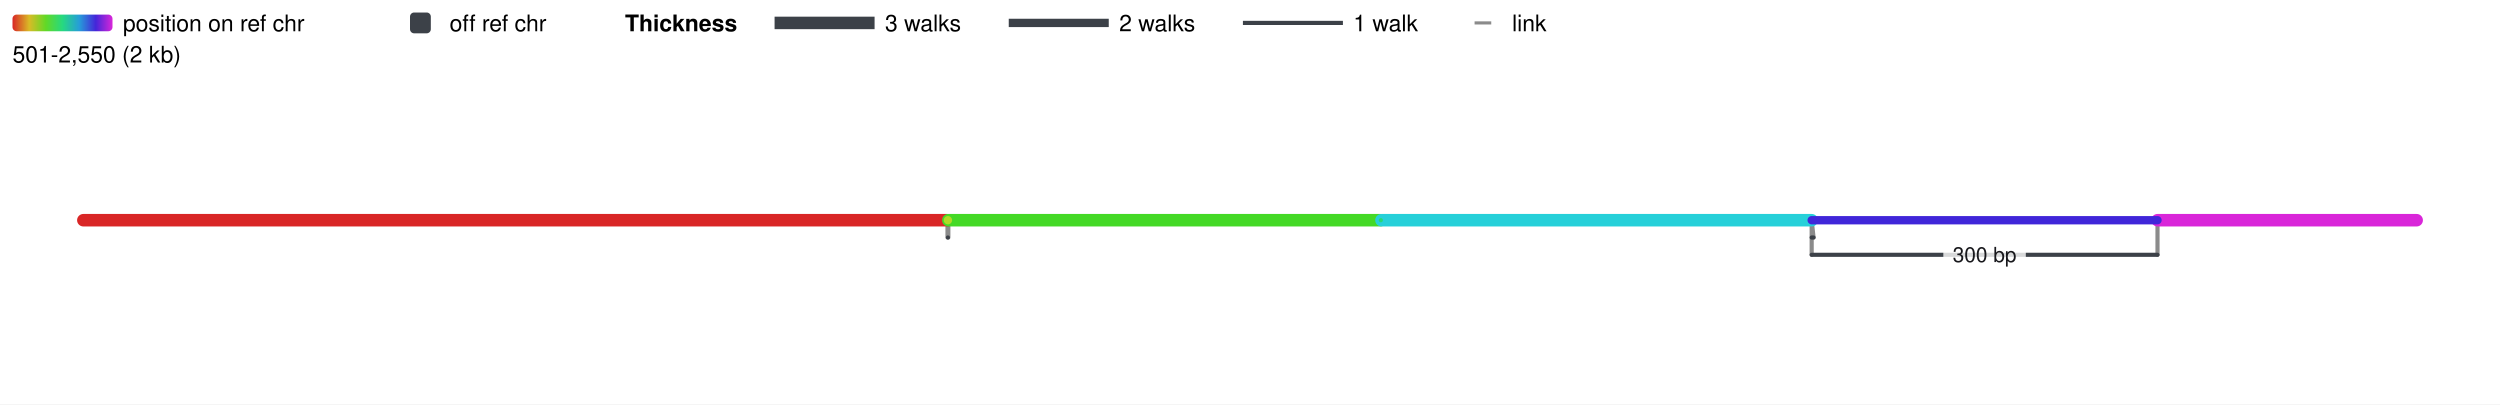
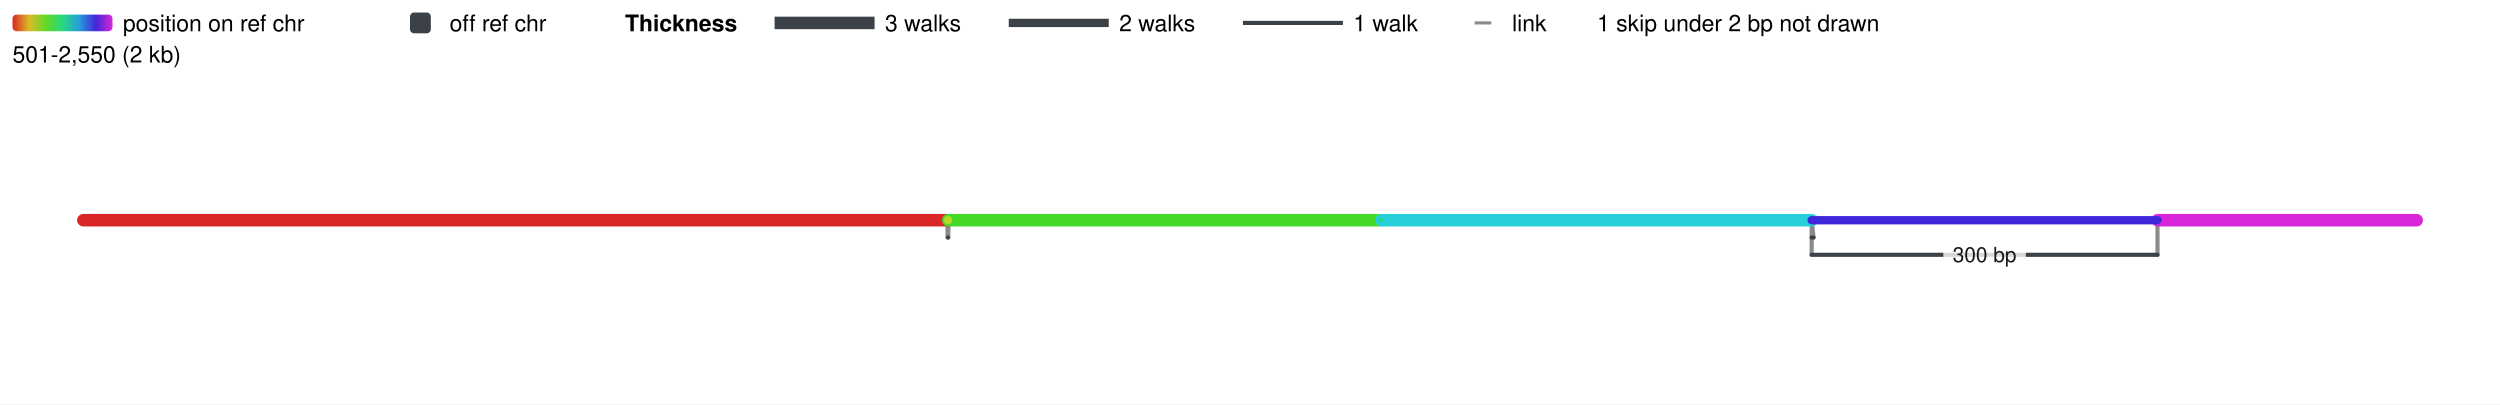
<svg xmlns="http://www.w3.org/2000/svg" width="1200" height="194" viewBox="0 0 1200 194">
  <rect width="1200" height="194" fill="#fff" />
  <g transform="translate(6 2)" font-family="Helvetica, Arial, sans-serif" font-size="11">
    <linearGradient id="key-ramp-0">
      <stop offset="0" stop-color="#d92626" />
      <stop offset="0.167" stop-color="#d9bb26" />
      <stop offset="0.333" stop-color="#62d926" />
      <stop offset="0.5" stop-color="#26d980" />
      <stop offset="0.667" stop-color="#269dd9" />
      <stop offset="0.833" stop-color="#4426d9" />
      <stop offset="1" stop-color="#d926d9" />
    </linearGradient>
    <rect y="5" width="48" height="8" rx="2" fill="url(#key-ramp-0)" />
    <text x="53" y="13">position on ref chr</text>
    <text y="28">501-2,550 (2 kb)</text>
  </g>
  <g transform="translate(192.8 2)" font-family="Helvetica, Arial, sans-serif" font-size="11">
    <rect x="4" y="4" width="10" height="10" rx="2" fill="#3c4148" />
    <text x="23" y="13">off ref chr</text>
  </g>
  <g transform="translate(300 2)" font-family="Helvetica, Arial, sans-serif" font-size="11">
    <text y="13" font-weight="bold">Thickness</text>
  </g>
  <g transform="translate(371.8 2)" font-family="Helvetica, Arial, sans-serif" font-size="11">
    <rect y="6" width="48" height="6" fill="#3c4148" />
    <text x="53" y="13">3 walks</text>
  </g>
  <g transform="translate(484.2 2)" font-family="Helvetica, Arial, sans-serif" font-size="11">
    <rect y="7" width="48" height="4" fill="#3c4148" />
    <text x="53" y="13">2 walks</text>
  </g>
  <g transform="translate(596.6 2)" font-family="Helvetica, Arial, sans-serif" font-size="11">
    <rect y="8" width="48" height="2" fill="#3c4148" />
    <text x="53" y="13">1 walk</text>
  </g>
  <g transform="translate(702.8 2)" font-family="Helvetica, Arial, sans-serif" font-size="11">
    <line y1="9" y2="9" x1="5" x2="13" stroke="#777777" stroke-opacity="0.851" stroke-width="1.5" />
    <text x="23" y="13">link</text>
  </g>
+   <g transform="translate(766.6 2)" font-family="Helvetica, Arial, sans-serif" font-size="11">
+     <text y="13">1 skip under 2 bp not drawn</text>
+   </g>
  <svg y="34" width="1200" height="160">
    <rect x="0" y="0" width="1200" height="160" fill="rgb(255,255,255)" />
    <path d="M454.8 71.7h0M455.2 71.7h0M1035.6 71.7h0M662.8 71.7h0" fill="none" stroke="rgb(119,119,119)" stroke-opacity="0.851" stroke-width="4" stroke-linecap="round" stroke-linejoin="round" />
    <path d="M662.6 71.7h0M663.1 71.7h0M869.6 71.7h0M454.8 71.7C454.8 71.7 454.8 80 454.8 80M455.2 80C455.2 80 455.2 71.7 455.2 71.7M869.6 71.7C869.6 71.7 869.6 80 869.6 80M870.5 80C870.5 80 869.6 71.7 869.6 71.7M869.6 71.7C869.6 71.7 869.6 88.3 869.6 88.3M1035.6 88.3C1035.6 88.3 1035.6 71.7 1035.6 71.7" fill="none" stroke="rgb(119,119,119)" stroke-opacity="0.851" stroke-width="2" stroke-linecap="round" stroke-linejoin="round" />
    <path d="M40 71.7L454.8 71.7" fill="none" stroke="rgb(217,38,38)" stroke-width="6" stroke-linecap="round" stroke-linejoin="round" />
    <path d="M455.2 71.7L662.6 71.7" fill="none" stroke="rgb(68,217,38)" stroke-width="6" stroke-linecap="round" stroke-linejoin="round" />
    <path d="M663.1 71.7L869.6 71.7" fill="none" stroke="rgb(38,208,217)" stroke-width="6" stroke-linecap="round" stroke-linejoin="round" />
    <path d="M1035.6 71.7L1160 71.7" fill="none" stroke="rgb(217,38,217)" stroke-width="6" stroke-linecap="round" stroke-linejoin="round" />
    <path d="M455 71.7h0" fill="none" stroke="rgb(177,217,38)" stroke-width="4" stroke-linecap="round" stroke-linejoin="round" />
    <path d="M869.6 71.7L1035.6 71.7" fill="none" stroke="rgb(64,38,217)" stroke-width="4" stroke-linecap="round" stroke-linejoin="round" />
    <path d="M662.8 71.7h0" fill="none" stroke="rgb(38,217,117)" stroke-width="2" stroke-linecap="round" stroke-linejoin="round" />
    <path d="M455 80h0M869.6 80L870.5 80M869.6 88.3L1035.6 88.3" fill="none" stroke="rgb(60,65,72)" stroke-width="2" stroke-linecap="round" stroke-linejoin="round" />
    <rect x="932.793" y="81.796" width="39.6" height="13" rx="3" fill="#fff" fill-opacity="0.8" />
    <text x="952.593" y="91.796" font-family="Helvetica, Arial, sans-serif" font-size="10" fill="#18181c" text-anchor="middle">300 bp</text>
  </svg>
</svg>
